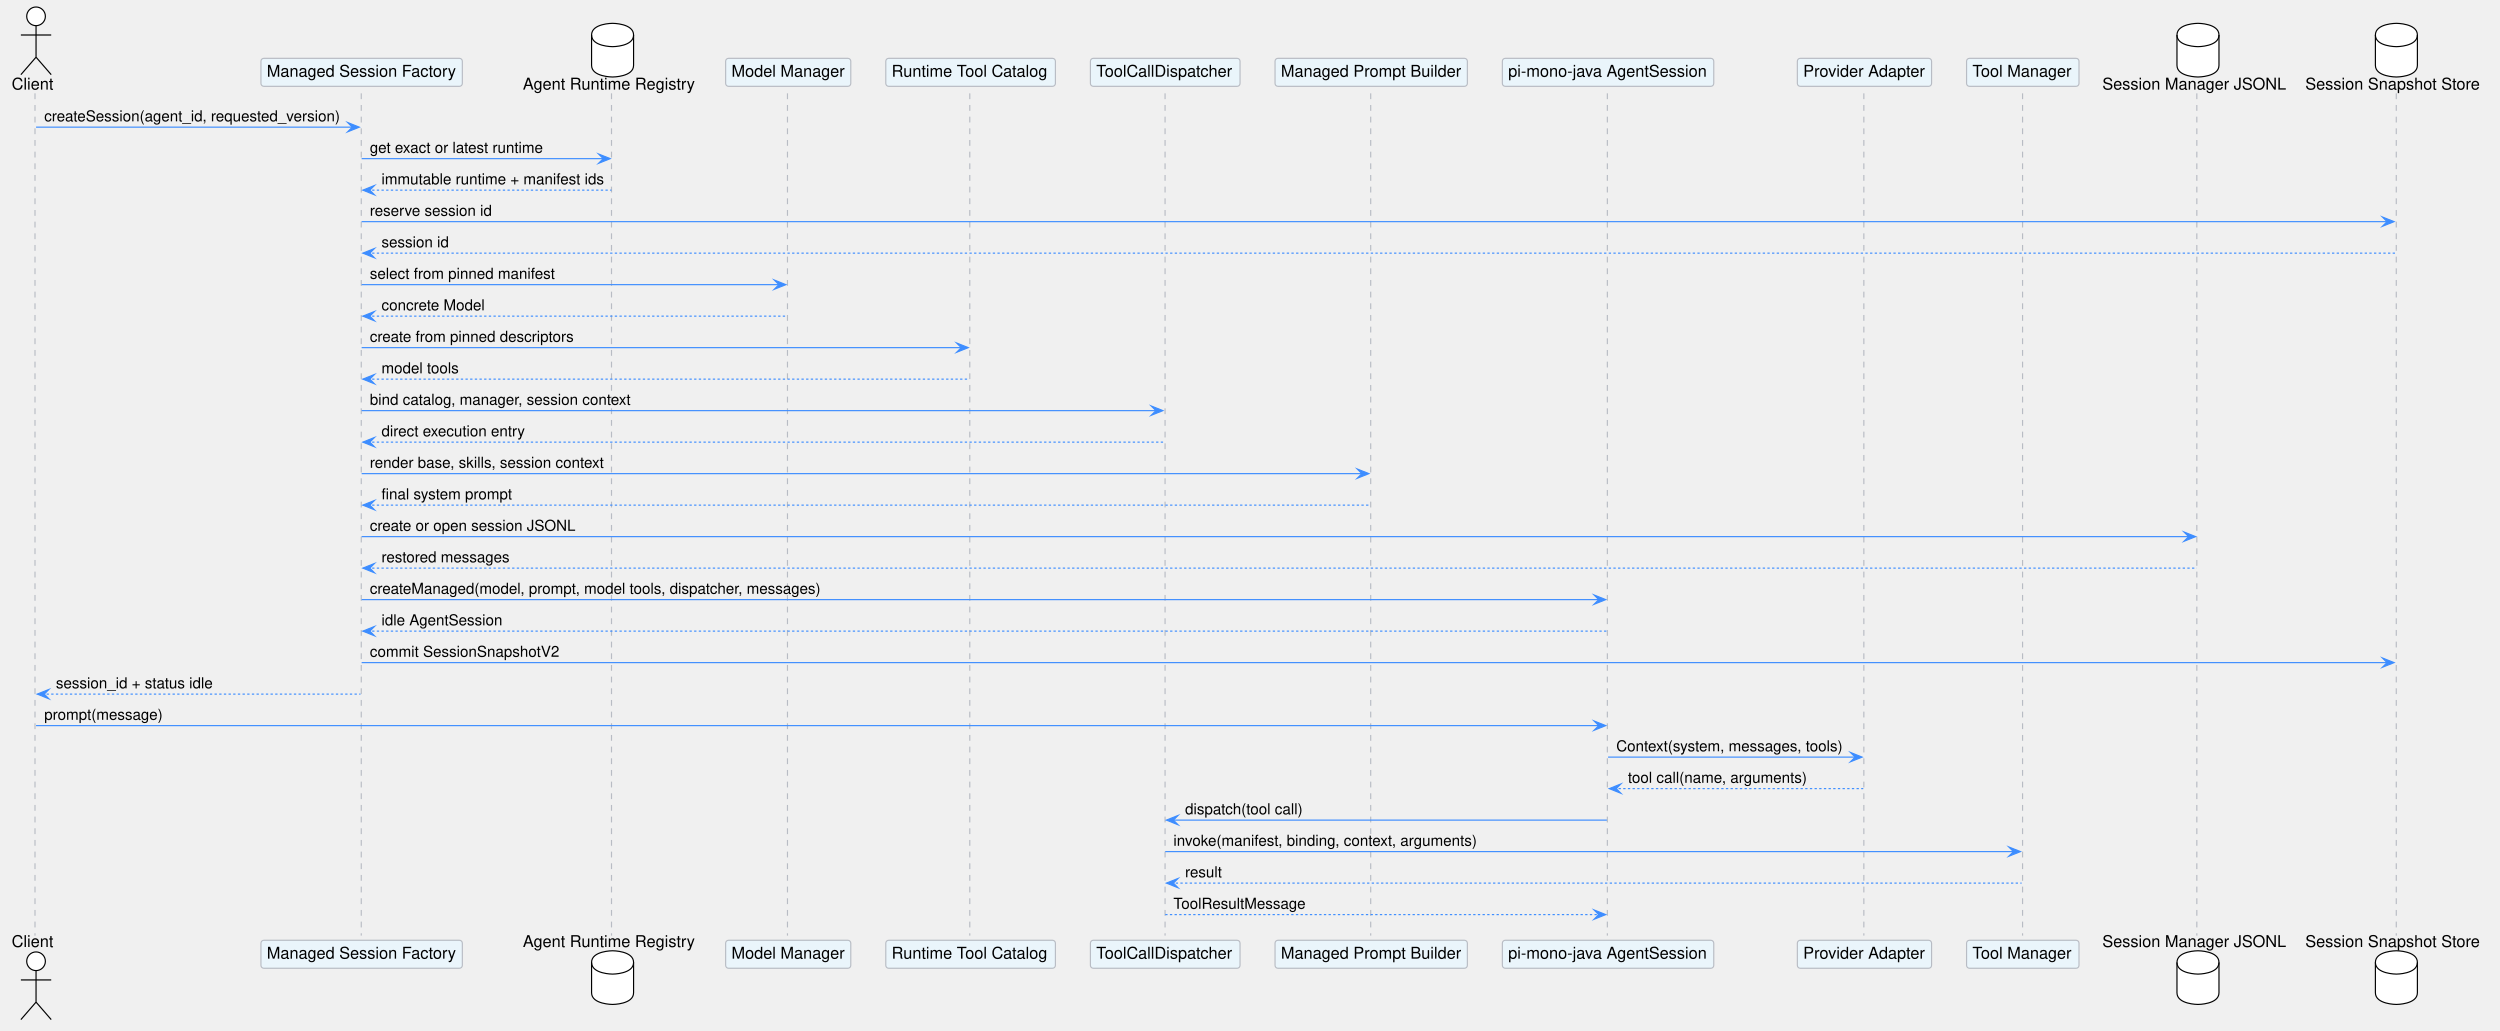
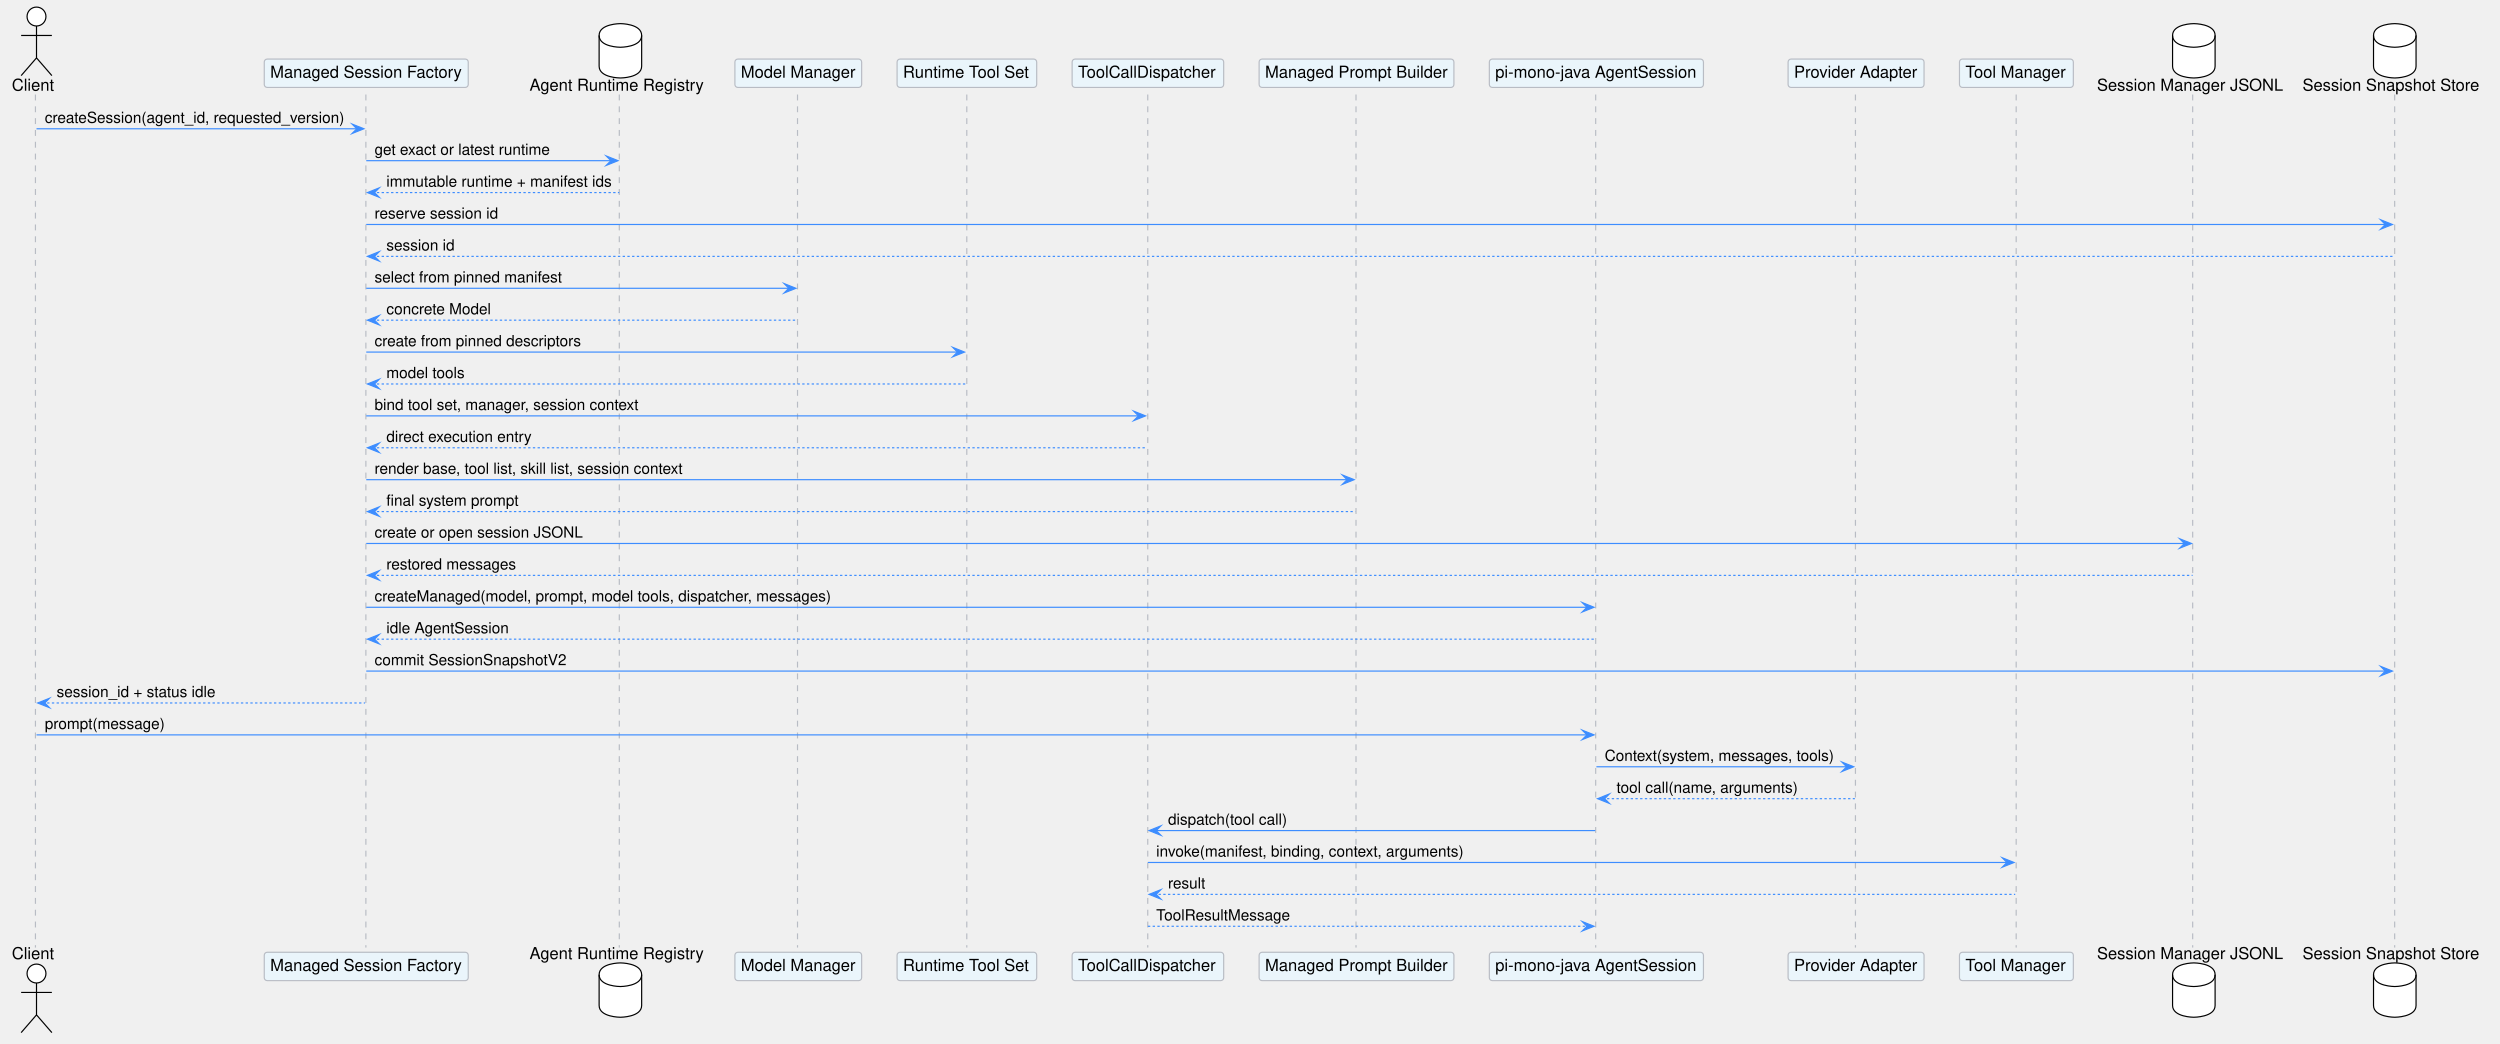
- <svg xmlns="http://www.w3.org/2000/svg" contentStyleType="text/css" data-diagram-type="SEQUENCE" height="883px" preserveAspectRatio="none" style="width:2143px;height:883px;background:#FFFFFF;" version="1.1" viewBox="0 0 2143 883" width="2143px" zoomAndPan="magnify">
+ <svg xmlns="http://www.w3.org/2000/svg" contentStyleType="text/css" data-diagram-type="SEQUENCE" height="883px" preserveAspectRatio="none" style="width:2116px;height:883px;background:#FFFFFF;" version="1.1" viewBox="0 0 2116 883" width="2116px" zoomAndPan="magnify">
  <defs />
  <g>
-     <g class="participant-lifeline" data-entity-uid="part1" data-qualified-name="Client" data-source-line="181" id="part1-lifeline">
+     <g class="participant-lifeline" data-entity-uid="part1" data-qualified-name="Client" data-source-line="185" id="part1-lifeline">
      <g>
        <rect fill="#000000" fill-opacity="0" height="722" width="8" x="26.896" y="80" />
        <line style="stroke:#B8BCC4;stroke-width:1;stroke-dasharray:5,5;" x1="30" x2="30" y1="80" y2="802" />
      </g>
    </g>
-     <g class="participant-lifeline" data-entity-uid="part2" data-qualified-name="Factory" data-source-line="182" id="part2-lifeline">
+     <g class="participant-lifeline" data-entity-uid="part2" data-qualified-name="Factory" data-source-line="186" id="part2-lifeline">
      <g>
        <rect fill="#000000" fill-opacity="0" height="722" width="8" x="305.996" y="80" />
        <line style="stroke:#B8BCC4;stroke-width:1;stroke-dasharray:5,5;" x1="309.676" x2="309.676" y1="80" y2="802" />
      </g>
    </g>
-     <g class="participant-lifeline" data-entity-uid="part3" data-qualified-name="Registry" data-source-line="183" id="part3-lifeline">
+     <g class="participant-lifeline" data-entity-uid="part3" data-qualified-name="Registry" data-source-line="187" id="part3-lifeline">
      <g>
        <rect fill="#000000" fill-opacity="0" height="722" width="8" x="521.099" y="80" />
        <line style="stroke:#B8BCC4;stroke-width:1;stroke-dasharray:5,5;" x1="524.178" x2="524.178" y1="80" y2="802" />
      </g>
    </g>
-     <g class="participant-lifeline" data-entity-uid="part4" data-qualified-name="ModelManager" data-source-line="184" id="part4-lifeline">
+     <g class="participant-lifeline" data-entity-uid="part4" data-qualified-name="ModelManager" data-source-line="188" id="part4-lifeline">
      <g>
        <rect fill="#000000" fill-opacity="0" height="722" width="8" x="671.657" y="80" />
        <line style="stroke:#B8BCC4;stroke-width:1;stroke-dasharray:5,5;" x1="675.019" x2="675.019" y1="80" y2="802" />
      </g>
    </g>
-     <g class="participant-lifeline" data-entity-uid="part5" data-qualified-name="ToolCatalog" data-source-line="185" id="part5-lifeline">
-       <g>
-         <rect fill="#000000" fill-opacity="0" height="722" width="8" x="827.994" y="80" />
-         <line style="stroke:#B8BCC4;stroke-width:1;stroke-dasharray:5,5;" x1="831.294" x2="831.294" y1="80" y2="802" />
-       </g>
-     </g>
-     <g class="participant-lifeline" data-entity-uid="part6" data-qualified-name="Dispatcher" data-source-line="186" id="part6-lifeline">
-       <g>
-         <rect fill="#000000" fill-opacity="0" height="722" width="8" x="994.828" y="80" />
-         <line style="stroke:#B8BCC4;stroke-width:1;stroke-dasharray:5,5;" x1="998.694" x2="998.694" y1="80" y2="802" />
-       </g>
-     </g>
-     <g class="participant-lifeline" data-entity-uid="part7" data-qualified-name="Prompt" data-source-line="187" id="part7-lifeline">
-       <g>
-         <rect fill="#000000" fill-opacity="0" height="722" width="8" x="1171.393" y="80" />
-         <line style="stroke:#B8BCC4;stroke-width:1;stroke-dasharray:5,5;" x1="1174.962" x2="1174.962" y1="80" y2="802" />
-       </g>
-     </g>
-     <g class="participant-lifeline" data-entity-uid="part8" data-qualified-name="JavaSession" data-source-line="188" id="part8-lifeline">
-       <g>
-         <rect fill="#000000" fill-opacity="0" height="722" width="8" x="1374.427" y="80" />
-         <line style="stroke:#B8BCC4;stroke-width:1;stroke-dasharray:5,5;" x1="1377.824" x2="1377.824" y1="80" y2="802" />
-       </g>
-     </g>
-     <g class="participant-lifeline" data-entity-uid="part9" data-qualified-name="Provider" data-source-line="189" id="part9-lifeline">
-       <g>
-         <rect fill="#000000" fill-opacity="0" height="722" width="8" x="1594.214" y="80" />
-         <line style="stroke:#B8BCC4;stroke-width:1;stroke-dasharray:5,5;" x1="1597.687" x2="1597.687" y1="80" y2="802" />
-       </g>
-     </g>
-     <g class="participant-lifeline" data-entity-uid="part10" data-qualified-name="ToolManager" data-source-line="190" id="part10-lifeline">
-       <g>
-         <rect fill="#000000" fill-opacity="0" height="722" width="8" x="1729.931" y="80" />
-         <line style="stroke:#B8BCC4;stroke-width:1;stroke-dasharray:5,5;" x1="1733.741" x2="1733.741" y1="80" y2="802" />
-       </g>
-     </g>
-     <g class="participant-lifeline" data-entity-uid="part11" data-qualified-name="History" data-source-line="191" id="part11-lifeline">
-       <g>
-         <rect fill="#000000" fill-opacity="0" height="722" width="8" x="1880.102" y="80" />
-         <line style="stroke:#B8BCC4;stroke-width:1;stroke-dasharray:5,5;" x1="1883.12" x2="1883.12" y1="80" y2="802" />
-       </g>
-     </g>
-     <g class="participant-lifeline" data-entity-uid="part12" data-qualified-name="Store" data-source-line="192" id="part12-lifeline">
-       <g>
-         <rect fill="#000000" fill-opacity="0" height="722" width="8" x="2050.188" y="80" />
-         <line style="stroke:#B8BCC4;stroke-width:1;stroke-dasharray:5,5;" x1="2054.085" x2="2054.085" y1="80" y2="802" />
-       </g>
-     </g>
-     <g class="participant participant-head" data-entity-uid="part1" data-qualified-name="Client" data-source-line="181" id="part1-head">
+     <g class="participant-lifeline" data-entity-uid="part5" data-qualified-name="ToolSet" data-source-line="189" id="part5-lifeline">
+       <g>
+         <rect fill="#000000" fill-opacity="0" height="722" width="8" x="814.374" y="80" />
+         <line style="stroke:#B8BCC4;stroke-width:1;stroke-dasharray:5,5;" x1="818.294" x2="818.294" y1="80" y2="802" />
+       </g>
+     </g>
+     <g class="participant-lifeline" data-entity-uid="part6" data-qualified-name="Dispatcher" data-source-line="190" id="part6-lifeline">
+       <g>
+         <rect fill="#000000" fill-opacity="0" height="722" width="8" x="967.587" y="80" />
+         <line style="stroke:#B8BCC4;stroke-width:1;stroke-dasharray:5,5;" x1="971.453" x2="971.453" y1="80" y2="802" />
+       </g>
+     </g>
+     <g class="participant-lifeline" data-entity-uid="part7" data-qualified-name="Prompt" data-source-line="191" id="part7-lifeline">
+       <g>
+         <rect fill="#000000" fill-opacity="0" height="722" width="8" x="1144.152" y="80" />
+         <line style="stroke:#B8BCC4;stroke-width:1;stroke-dasharray:5,5;" x1="1147.721" x2="1147.721" y1="80" y2="802" />
+       </g>
+     </g>
+     <g class="participant-lifeline" data-entity-uid="part8" data-qualified-name="JavaSession" data-source-line="192" id="part8-lifeline">
+       <g>
+         <rect fill="#000000" fill-opacity="0" height="722" width="8" x="1347.186" y="80" />
+         <line style="stroke:#B8BCC4;stroke-width:1;stroke-dasharray:5,5;" x1="1350.582" x2="1350.582" y1="80" y2="802" />
+       </g>
+     </g>
+     <g class="participant-lifeline" data-entity-uid="part9" data-qualified-name="Provider" data-source-line="193" id="part9-lifeline">
+       <g>
+         <rect fill="#000000" fill-opacity="0" height="722" width="8" x="1566.973" y="80" />
+         <line style="stroke:#B8BCC4;stroke-width:1;stroke-dasharray:5,5;" x1="1570.445" x2="1570.445" y1="80" y2="802" />
+       </g>
+     </g>
+     <g class="participant-lifeline" data-entity-uid="part10" data-qualified-name="ToolManager" data-source-line="194" id="part10-lifeline">
+       <g>
+         <rect fill="#000000" fill-opacity="0" height="722" width="8" x="1702.689" y="80" />
+         <line style="stroke:#B8BCC4;stroke-width:1;stroke-dasharray:5,5;" x1="1706.5" x2="1706.5" y1="80" y2="802" />
+       </g>
+     </g>
+     <g class="participant-lifeline" data-entity-uid="part11" data-qualified-name="History" data-source-line="195" id="part11-lifeline">
+       <g>
+         <rect fill="#000000" fill-opacity="0" height="722" width="8" x="1852.861" y="80" />
+         <line style="stroke:#B8BCC4;stroke-width:1;stroke-dasharray:5,5;" x1="1855.879" x2="1855.879" y1="80" y2="802" />
+       </g>
+     </g>
+     <g class="participant-lifeline" data-entity-uid="part12" data-qualified-name="Store" data-source-line="196" id="part12-lifeline">
+       <g>
+         <rect fill="#000000" fill-opacity="0" height="722" width="8" x="2022.947" y="80" />
+         <line style="stroke:#B8BCC4;stroke-width:1;stroke-dasharray:5,5;" x1="2026.844" x2="2026.844" y1="80" y2="802" />
+       </g>
+     </g>
+     <g class="participant participant-head" data-entity-uid="part1" data-qualified-name="Client" data-source-line="185" id="part1-head">
      <text fill="#000000" font-family="Helvetica" font-size="14" lengthAdjust="spacing" textLength="35.793" x="10" y="76.78">Client</text>
      <ellipse cx="30.896" cy="14" fill="#FFFFFF" rx="8" ry="8" style="stroke:#000000;stroke-width:1;" />
      <path d="M30.896,22 L30.896,49 M17.896,30 L43.897,30 M30.896,49 L17.896,64 M30.896,49 L43.897,64" fill="none" style="stroke:#000000;stroke-width:1;" />
    </g>
-     <g class="participant participant-tail" data-entity-uid="part1" data-qualified-name="Client" data-source-line="181" id="part1-tail">
+     <g class="participant participant-tail" data-entity-uid="part1" data-qualified-name="Client" data-source-line="185" id="part1-tail">
      <text fill="#000000" font-family="Helvetica" font-size="14" lengthAdjust="spacing" textLength="35.793" x="10" y="811.78">Client</text>
      <ellipse cx="30.896" cy="824" fill="#FFFFFF" rx="8" ry="8" style="stroke:#000000;stroke-width:1;" />
      <path d="M30.896,832 L30.896,859 M17.896,840 L43.897,840 M30.896,859 L17.896,874 M30.896,859 L43.897,874" fill="none" style="stroke:#000000;stroke-width:1;" />
    </g>
-     <g class="participant participant-head" data-entity-uid="part2" data-qualified-name="Factory" data-source-line="182" id="part2-head">
+     <g class="participant participant-head" data-entity-uid="part2" data-qualified-name="Factory" data-source-line="186" id="part2-head">
      <rect fill="#EAF5FB" height="24" rx="2.5" ry="2.5" style="stroke:#B8BCC4;stroke-width:1;" width="172.641" x="223.676" y="50" />
      <text fill="#000000" font-family="Helvetica" font-size="14" lengthAdjust="spacing" textLength="162.641" x="228.676" y="65.78">Managed Session Factory</text>
    </g>
-     <g class="participant participant-tail" data-entity-uid="part2" data-qualified-name="Factory" data-source-line="182" id="part2-tail">
+     <g class="participant participant-tail" data-entity-uid="part2" data-qualified-name="Factory" data-source-line="186" id="part2-tail">
      <rect fill="#EAF5FB" height="24" rx="2.5" ry="2.5" style="stroke:#B8BCC4;stroke-width:1;" width="172.641" x="223.676" y="806" />
      <text fill="#000000" font-family="Helvetica" font-size="14" lengthAdjust="spacing" textLength="162.641" x="228.676" y="821.78">Managed Session Factory</text>
    </g>
-     <g class="participant participant-head" data-entity-uid="part3" data-qualified-name="Registry" data-source-line="183" id="part3-head">
+     <g class="participant participant-head" data-entity-uid="part3" data-qualified-name="Registry" data-source-line="187" id="part3-head">
      <text fill="#000000" font-family="Helvetica" font-size="14" lengthAdjust="spacing" textLength="147.841" x="448.178" y="76.78">Agent Runtime Registry</text>
      <path d="M507.099,30 C507.099,20 525.099,20 525.099,20 C525.099,20 543.099,20 543.099,30 L543.099,56 C543.099,66 525.099,66 525.099,66 C525.099,66 507.099,66 507.099,56 L507.099,30" fill="#FFFFFF" style="stroke:#000000;stroke-width:1;" />
      <path d="M507.099,30 C507.099,40 525.099,40 525.099,40 C525.099,40 543.099,40 543.099,30" fill="none" style="stroke:#000000;stroke-width:1;" />
    </g>
-     <g class="participant participant-tail" data-entity-uid="part3" data-qualified-name="Registry" data-source-line="183" id="part3-tail">
+     <g class="participant participant-tail" data-entity-uid="part3" data-qualified-name="Registry" data-source-line="187" id="part3-tail">
      <text fill="#000000" font-family="Helvetica" font-size="14" lengthAdjust="spacing" textLength="147.841" x="448.178" y="811.78">Agent Runtime Registry</text>
      <path d="M507.099,825 C507.099,815 525.099,815 525.099,815 C525.099,815 543.099,815 543.099,825 L543.099,851 C543.099,861 525.099,861 525.099,861 C525.099,861 507.099,861 507.099,851 L507.099,825" fill="#FFFFFF" style="stroke:#000000;stroke-width:1;" />
      <path d="M507.099,825 C507.099,835 525.099,835 525.099,835 C525.099,835 543.099,835 543.099,825" fill="none" style="stroke:#000000;stroke-width:1;" />
    </g>
-     <g class="participant participant-head" data-entity-uid="part4" data-qualified-name="ModelManager" data-source-line="184" id="part4-head">
+     <g class="participant participant-head" data-entity-uid="part4" data-qualified-name="ModelManager" data-source-line="188" id="part4-head">
      <rect fill="#EAF5FB" height="24" rx="2.5" ry="2.5" style="stroke:#B8BCC4;stroke-width:1;" width="107.275" x="622.019" y="50" />
      <text fill="#000000" font-family="Helvetica" font-size="14" lengthAdjust="spacing" textLength="97.275" x="627.019" y="65.78">Model Manager</text>
    </g>
-     <g class="participant participant-tail" data-entity-uid="part4" data-qualified-name="ModelManager" data-source-line="184" id="part4-tail">
+     <g class="participant participant-tail" data-entity-uid="part4" data-qualified-name="ModelManager" data-source-line="188" id="part4-tail">
      <rect fill="#EAF5FB" height="24" rx="2.5" ry="2.5" style="stroke:#B8BCC4;stroke-width:1;" width="107.275" x="622.019" y="806" />
      <text fill="#000000" font-family="Helvetica" font-size="14" lengthAdjust="spacing" textLength="97.275" x="627.019" y="821.78">Model Manager</text>
    </g>
-     <g class="participant participant-head" data-entity-uid="part5" data-qualified-name="ToolCatalog" data-source-line="185" id="part5-head">
-       <rect fill="#EAF5FB" height="24" rx="2.5" ry="2.5" style="stroke:#B8BCC4;stroke-width:1;" width="145.399" x="759.294" y="50" />
-       <text fill="#000000" font-family="Helvetica" font-size="14" lengthAdjust="spacing" textLength="135.399" x="764.294" y="65.78">Runtime Tool Catalog</text>
-     </g>
-     <g class="participant participant-tail" data-entity-uid="part5" data-qualified-name="ToolCatalog" data-source-line="185" id="part5-tail">
-       <rect fill="#EAF5FB" height="24" rx="2.5" ry="2.5" style="stroke:#B8BCC4;stroke-width:1;" width="145.399" x="759.294" y="806" />
-       <text fill="#000000" font-family="Helvetica" font-size="14" lengthAdjust="spacing" textLength="135.399" x="764.294" y="821.78">Runtime Tool Catalog</text>
-     </g>
-     <g class="participant participant-head" data-entity-uid="part6" data-qualified-name="Dispatcher" data-source-line="186" id="part6-head">
-       <rect fill="#EAF5FB" height="24" rx="2.5" ry="2.5" style="stroke:#B8BCC4;stroke-width:1;" width="128.269" x="934.694" y="50" />
-       <text fill="#000000" font-family="Helvetica" font-size="14" lengthAdjust="spacing" textLength="118.269" x="939.694" y="65.78">ToolCallDispatcher</text>
-     </g>
-     <g class="participant participant-tail" data-entity-uid="part6" data-qualified-name="Dispatcher" data-source-line="186" id="part6-tail">
-       <rect fill="#EAF5FB" height="24" rx="2.5" ry="2.5" style="stroke:#B8BCC4;stroke-width:1;" width="128.269" x="934.694" y="806" />
-       <text fill="#000000" font-family="Helvetica" font-size="14" lengthAdjust="spacing" textLength="118.269" x="939.694" y="821.78">ToolCallDispatcher</text>
-     </g>
-     <g class="participant participant-head" data-entity-uid="part7" data-qualified-name="Prompt" data-source-line="187" id="part7-head">
-       <rect fill="#EAF5FB" height="24" rx="2.5" ry="2.5" style="stroke:#B8BCC4;stroke-width:1;" width="164.861" x="1092.962" y="50" />
-       <text fill="#000000" font-family="Helvetica" font-size="14" lengthAdjust="spacing" textLength="154.861" x="1097.962" y="65.78">Managed Prompt Builder</text>
-     </g>
-     <g class="participant participant-tail" data-entity-uid="part7" data-qualified-name="Prompt" data-source-line="187" id="part7-tail">
-       <rect fill="#EAF5FB" height="24" rx="2.5" ry="2.5" style="stroke:#B8BCC4;stroke-width:1;" width="164.861" x="1092.962" y="806" />
-       <text fill="#000000" font-family="Helvetica" font-size="14" lengthAdjust="spacing" textLength="154.861" x="1097.962" y="821.78">Managed Prompt Builder</text>
-     </g>
-     <g class="participant participant-head" data-entity-uid="part8" data-qualified-name="JavaSession" data-source-line="188" id="part8-head">
-       <rect fill="#EAF5FB" height="24" rx="2.5" ry="2.5" style="stroke:#B8BCC4;stroke-width:1;" width="181.206" x="1287.824" y="50" />
-       <text fill="#000000" font-family="Helvetica" font-size="14" lengthAdjust="spacing" textLength="171.206" x="1292.824" y="65.78">pi-mono-java AgentSession</text>
-     </g>
-     <g class="participant participant-tail" data-entity-uid="part8" data-qualified-name="JavaSession" data-source-line="188" id="part8-tail">
-       <rect fill="#EAF5FB" height="24" rx="2.5" ry="2.5" style="stroke:#B8BCC4;stroke-width:1;" width="181.206" x="1287.824" y="806" />
-       <text fill="#000000" font-family="Helvetica" font-size="14" lengthAdjust="spacing" textLength="171.206" x="1292.824" y="821.78">pi-mono-java AgentSession</text>
-     </g>
-     <g class="participant participant-head" data-entity-uid="part9" data-qualified-name="Provider" data-source-line="189" id="part9-head">
-       <rect fill="#EAF5FB" height="24" rx="2.5" ry="2.5" style="stroke:#B8BCC4;stroke-width:1;" width="115.055" x="1540.687" y="50" />
-       <text fill="#000000" font-family="Helvetica" font-size="14" lengthAdjust="spacing" textLength="105.055" x="1545.687" y="65.78">Provider Adapter</text>
-     </g>
-     <g class="participant participant-tail" data-entity-uid="part9" data-qualified-name="Provider" data-source-line="189" id="part9-tail">
-       <rect fill="#EAF5FB" height="24" rx="2.5" ry="2.5" style="stroke:#B8BCC4;stroke-width:1;" width="115.055" x="1540.687" y="806" />
-       <text fill="#000000" font-family="Helvetica" font-size="14" lengthAdjust="spacing" textLength="105.055" x="1545.687" y="821.78">Provider Adapter</text>
-     </g>
-     <g class="participant participant-head" data-entity-uid="part10" data-qualified-name="ToolManager" data-source-line="190" id="part10-head">
-       <rect fill="#EAF5FB" height="24" rx="2.5" ry="2.5" style="stroke:#B8BCC4;stroke-width:1;" width="96.379" x="1685.741" y="50" />
-       <text fill="#000000" font-family="Helvetica" font-size="14" lengthAdjust="spacing" textLength="86.379" x="1690.741" y="65.78">Tool Manager</text>
-     </g>
-     <g class="participant participant-tail" data-entity-uid="part10" data-qualified-name="ToolManager" data-source-line="190" id="part10-tail">
-       <rect fill="#EAF5FB" height="24" rx="2.5" ry="2.5" style="stroke:#B8BCC4;stroke-width:1;" width="96.379" x="1685.741" y="806" />
-       <text fill="#000000" font-family="Helvetica" font-size="14" lengthAdjust="spacing" textLength="86.379" x="1690.741" y="821.78">Tool Manager</text>
-     </g>
-     <g class="participant participant-head" data-entity-uid="part11" data-qualified-name="History" data-source-line="191" id="part11-head">
-       <text fill="#000000" font-family="Helvetica" font-size="14" lengthAdjust="spacing" textLength="157.965" x="1802.12" y="76.78">Session Manager JSONL</text>
-       <path d="M1866.102,30 C1866.102,20 1884.102,20 1884.102,20 C1884.102,20 1902.102,20 1902.102,30 L1902.102,56 C1902.102,66 1884.102,66 1884.102,66 C1884.102,66 1866.102,66 1866.102,56 L1866.102,30" fill="#FFFFFF" style="stroke:#000000;stroke-width:1;" />
-       <path d="M1866.102,30 C1866.102,40 1884.102,40 1884.102,40 C1884.102,40 1902.102,40 1902.102,30" fill="none" style="stroke:#000000;stroke-width:1;" />
-     </g>
-     <g class="participant participant-tail" data-entity-uid="part11" data-qualified-name="History" data-source-line="191" id="part11-tail">
-       <text fill="#000000" font-family="Helvetica" font-size="14" lengthAdjust="spacing" textLength="157.965" x="1802.12" y="811.78">Session Manager JSONL</text>
-       <path d="M1866.102,825 C1866.102,815 1884.102,815 1884.102,815 C1884.102,815 1902.102,815 1902.102,825 L1902.102,851 C1902.102,861 1884.102,861 1884.102,861 C1884.102,861 1866.102,861 1866.102,851 L1866.102,825" fill="#FFFFFF" style="stroke:#000000;stroke-width:1;" />
-       <path d="M1866.102,825 C1866.102,835 1884.102,835 1884.102,835 C1884.102,835 1902.102,835 1902.102,825" fill="none" style="stroke:#000000;stroke-width:1;" />
-     </g>
-     <g class="participant participant-head" data-entity-uid="part12" data-qualified-name="Store" data-source-line="192" id="part12-head">
-       <text fill="#000000" font-family="Helvetica" font-size="14" lengthAdjust="spacing" textLength="150.206" x="1976.085" y="76.78">Session Snapshot Store</text>
-       <path d="M2036.188,30 C2036.188,20 2054.188,20 2054.188,20 C2054.188,20 2072.188,20 2072.188,30 L2072.188,56 C2072.188,66 2054.188,66 2054.188,66 C2054.188,66 2036.188,66 2036.188,56 L2036.188,30" fill="#FFFFFF" style="stroke:#000000;stroke-width:1;" />
-       <path d="M2036.188,30 C2036.188,40 2054.188,40 2054.188,40 C2054.188,40 2072.188,40 2072.188,30" fill="none" style="stroke:#000000;stroke-width:1;" />
-     </g>
-     <g class="participant participant-tail" data-entity-uid="part12" data-qualified-name="Store" data-source-line="192" id="part12-tail">
-       <text fill="#000000" font-family="Helvetica" font-size="14" lengthAdjust="spacing" textLength="150.206" x="1976.085" y="811.78">Session Snapshot Store</text>
-       <path d="M2036.188,825 C2036.188,815 2054.188,815 2054.188,815 C2054.188,815 2072.188,815 2072.188,825 L2072.188,851 C2072.188,861 2054.188,861 2054.188,861 C2054.188,861 2036.188,861 2036.188,851 L2036.188,825" fill="#FFFFFF" style="stroke:#000000;stroke-width:1;" />
-       <path d="M2036.188,825 C2036.188,835 2054.188,835 2054.188,835 C2054.188,835 2072.188,835 2072.188,825" fill="none" style="stroke:#000000;stroke-width:1;" />
-     </g>
-     <g class="message" data-entity-1="part1" data-entity-2="part2" data-source-line="194" id="msg1">
+     <g class="participant participant-head" data-entity-uid="part5" data-qualified-name="ToolSet" data-source-line="189" id="part5-head">
+       <rect fill="#EAF5FB" height="24" rx="2.5" ry="2.5" style="stroke:#B8BCC4;stroke-width:1;" width="118.158" x="759.294" y="50" />
+       <text fill="#000000" font-family="Helvetica" font-size="14" lengthAdjust="spacing" textLength="108.158" x="764.294" y="65.78">Runtime Tool Set</text>
+     </g>
+     <g class="participant participant-tail" data-entity-uid="part5" data-qualified-name="ToolSet" data-source-line="189" id="part5-tail">
+       <rect fill="#EAF5FB" height="24" rx="2.5" ry="2.5" style="stroke:#B8BCC4;stroke-width:1;" width="118.158" x="759.294" y="806" />
+       <text fill="#000000" font-family="Helvetica" font-size="14" lengthAdjust="spacing" textLength="108.158" x="764.294" y="821.78">Runtime Tool Set</text>
+     </g>
+     <g class="participant participant-head" data-entity-uid="part6" data-qualified-name="Dispatcher" data-source-line="190" id="part6-head">
+       <rect fill="#EAF5FB" height="24" rx="2.5" ry="2.5" style="stroke:#B8BCC4;stroke-width:1;" width="128.269" x="907.453" y="50" />
+       <text fill="#000000" font-family="Helvetica" font-size="14" lengthAdjust="spacing" textLength="118.269" x="912.453" y="65.78">ToolCallDispatcher</text>
+     </g>
+     <g class="participant participant-tail" data-entity-uid="part6" data-qualified-name="Dispatcher" data-source-line="190" id="part6-tail">
+       <rect fill="#EAF5FB" height="24" rx="2.5" ry="2.5" style="stroke:#B8BCC4;stroke-width:1;" width="128.269" x="907.453" y="806" />
+       <text fill="#000000" font-family="Helvetica" font-size="14" lengthAdjust="spacing" textLength="118.269" x="912.453" y="821.78">ToolCallDispatcher</text>
+     </g>
+     <g class="participant participant-head" data-entity-uid="part7" data-qualified-name="Prompt" data-source-line="191" id="part7-head">
+       <rect fill="#EAF5FB" height="24" rx="2.5" ry="2.5" style="stroke:#B8BCC4;stroke-width:1;" width="164.861" x="1065.721" y="50" />
+       <text fill="#000000" font-family="Helvetica" font-size="14" lengthAdjust="spacing" textLength="154.861" x="1070.721" y="65.78">Managed Prompt Builder</text>
+     </g>
+     <g class="participant participant-tail" data-entity-uid="part7" data-qualified-name="Prompt" data-source-line="191" id="part7-tail">
+       <rect fill="#EAF5FB" height="24" rx="2.5" ry="2.5" style="stroke:#B8BCC4;stroke-width:1;" width="164.861" x="1065.721" y="806" />
+       <text fill="#000000" font-family="Helvetica" font-size="14" lengthAdjust="spacing" textLength="154.861" x="1070.721" y="821.78">Managed Prompt Builder</text>
+     </g>
+     <g class="participant participant-head" data-entity-uid="part8" data-qualified-name="JavaSession" data-source-line="192" id="part8-head">
+       <rect fill="#EAF5FB" height="24" rx="2.5" ry="2.5" style="stroke:#B8BCC4;stroke-width:1;" width="181.206" x="1260.582" y="50" />
+       <text fill="#000000" font-family="Helvetica" font-size="14" lengthAdjust="spacing" textLength="171.206" x="1265.582" y="65.78">pi-mono-java AgentSession</text>
+     </g>
+     <g class="participant participant-tail" data-entity-uid="part8" data-qualified-name="JavaSession" data-source-line="192" id="part8-tail">
+       <rect fill="#EAF5FB" height="24" rx="2.5" ry="2.5" style="stroke:#B8BCC4;stroke-width:1;" width="181.206" x="1260.582" y="806" />
+       <text fill="#000000" font-family="Helvetica" font-size="14" lengthAdjust="spacing" textLength="171.206" x="1265.582" y="821.78">pi-mono-java AgentSession</text>
+     </g>
+     <g class="participant participant-head" data-entity-uid="part9" data-qualified-name="Provider" data-source-line="193" id="part9-head">
+       <rect fill="#EAF5FB" height="24" rx="2.5" ry="2.5" style="stroke:#B8BCC4;stroke-width:1;" width="115.055" x="1513.445" y="50" />
+       <text fill="#000000" font-family="Helvetica" font-size="14" lengthAdjust="spacing" textLength="105.055" x="1518.445" y="65.78">Provider Adapter</text>
+     </g>
+     <g class="participant participant-tail" data-entity-uid="part9" data-qualified-name="Provider" data-source-line="193" id="part9-tail">
+       <rect fill="#EAF5FB" height="24" rx="2.5" ry="2.5" style="stroke:#B8BCC4;stroke-width:1;" width="115.055" x="1513.445" y="806" />
+       <text fill="#000000" font-family="Helvetica" font-size="14" lengthAdjust="spacing" textLength="105.055" x="1518.445" y="821.78">Provider Adapter</text>
+     </g>
+     <g class="participant participant-head" data-entity-uid="part10" data-qualified-name="ToolManager" data-source-line="194" id="part10-head">
+       <rect fill="#EAF5FB" height="24" rx="2.5" ry="2.5" style="stroke:#B8BCC4;stroke-width:1;" width="96.379" x="1658.5" y="50" />
+       <text fill="#000000" font-family="Helvetica" font-size="14" lengthAdjust="spacing" textLength="86.379" x="1663.5" y="65.78">Tool Manager</text>
+     </g>
+     <g class="participant participant-tail" data-entity-uid="part10" data-qualified-name="ToolManager" data-source-line="194" id="part10-tail">
+       <rect fill="#EAF5FB" height="24" rx="2.5" ry="2.5" style="stroke:#B8BCC4;stroke-width:1;" width="96.379" x="1658.5" y="806" />
+       <text fill="#000000" font-family="Helvetica" font-size="14" lengthAdjust="spacing" textLength="86.379" x="1663.5" y="821.78">Tool Manager</text>
+     </g>
+     <g class="participant participant-head" data-entity-uid="part11" data-qualified-name="History" data-source-line="195" id="part11-head">
+       <text fill="#000000" font-family="Helvetica" font-size="14" lengthAdjust="spacing" textLength="157.965" x="1774.879" y="76.78">Session Manager JSONL</text>
+       <path d="M1838.861,30 C1838.861,20 1856.861,20 1856.861,20 C1856.861,20 1874.861,20 1874.861,30 L1874.861,56 C1874.861,66 1856.861,66 1856.861,66 C1856.861,66 1838.861,66 1838.861,56 L1838.861,30" fill="#FFFFFF" style="stroke:#000000;stroke-width:1;" />
+       <path d="M1838.861,30 C1838.861,40 1856.861,40 1856.861,40 C1856.861,40 1874.861,40 1874.861,30" fill="none" style="stroke:#000000;stroke-width:1;" />
+     </g>
+     <g class="participant participant-tail" data-entity-uid="part11" data-qualified-name="History" data-source-line="195" id="part11-tail">
+       <text fill="#000000" font-family="Helvetica" font-size="14" lengthAdjust="spacing" textLength="157.965" x="1774.879" y="811.78">Session Manager JSONL</text>
+       <path d="M1838.861,825 C1838.861,815 1856.861,815 1856.861,815 C1856.861,815 1874.861,815 1874.861,825 L1874.861,851 C1874.861,861 1856.861,861 1856.861,861 C1856.861,861 1838.861,861 1838.861,851 L1838.861,825" fill="#FFFFFF" style="stroke:#000000;stroke-width:1;" />
+       <path d="M1838.861,825 C1838.861,835 1856.861,835 1856.861,835 C1856.861,835 1874.861,835 1874.861,825" fill="none" style="stroke:#000000;stroke-width:1;" />
+     </g>
+     <g class="participant participant-head" data-entity-uid="part12" data-qualified-name="Store" data-source-line="196" id="part12-head">
+       <text fill="#000000" font-family="Helvetica" font-size="14" lengthAdjust="spacing" textLength="150.206" x="1948.844" y="76.78">Session Snapshot Store</text>
+       <path d="M2008.947,30 C2008.947,20 2026.947,20 2026.947,20 C2026.947,20 2044.947,20 2044.947,30 L2044.947,56 C2044.947,66 2026.947,66 2026.947,66 C2026.947,66 2008.947,66 2008.947,56 L2008.947,30" fill="#FFFFFF" style="stroke:#000000;stroke-width:1;" />
+       <path d="M2008.947,30 C2008.947,40 2026.947,40 2026.947,40 C2026.947,40 2044.947,40 2044.947,30" fill="none" style="stroke:#000000;stroke-width:1;" />
+     </g>
+     <g class="participant participant-tail" data-entity-uid="part12" data-qualified-name="Store" data-source-line="196" id="part12-tail">
+       <text fill="#000000" font-family="Helvetica" font-size="14" lengthAdjust="spacing" textLength="150.206" x="1948.844" y="811.78">Session Snapshot Store</text>
+       <path d="M2008.947,825 C2008.947,815 2026.947,815 2026.947,815 C2026.947,815 2044.947,815 2044.947,825 L2044.947,851 C2044.947,861 2026.947,861 2026.947,861 C2026.947,861 2008.947,861 2008.947,851 L2008.947,825" fill="#FFFFFF" style="stroke:#000000;stroke-width:1;" />
+       <path d="M2008.947,825 C2008.947,835 2026.947,835 2026.947,835 C2026.947,835 2044.947,835 2044.947,825" fill="none" style="stroke:#000000;stroke-width:1;" />
+     </g>
+     <g class="message" data-entity-1="part1" data-entity-2="part2" data-source-line="198" id="msg1">
      <polygon fill="#3D8DFF" points="297.996,105,307.996,109,297.996,113,301.996,109" style="stroke:#3D8DFF;stroke-width:1;stroke-linejoin:miter;stroke-miterlimit:10;" />
      <line style="stroke:#3D8DFF;stroke-width:1;" x1="30.896" x2="303.996" y1="109" y2="109" />
      <text fill="#000000" font-family="Helvetica" font-size="13" lengthAdjust="spacing" textLength="255.1" x="37.897" y="104.01">createSession(agent_id, requested_version)</text>
    </g>
-     <g class="message" data-entity-1="part2" data-entity-2="part3" data-source-line="195" id="msg2">
+     <g class="message" data-entity-1="part2" data-entity-2="part3" data-source-line="199" id="msg2">
      <polygon fill="#3D8DFF" points="513.099,132,523.099,136,513.099,140,517.099,136" style="stroke:#3D8DFF;stroke-width:1;stroke-linejoin:miter;stroke-miterlimit:10;" />
      <line style="stroke:#3D8DFF;stroke-width:1;" x1="309.996" x2="519.099" y1="136" y2="136" />
      <text fill="#000000" font-family="Helvetica" font-size="13" lengthAdjust="spacing" textLength="149.57" x="316.996" y="131.01">get exact or latest runtime</text>
    </g>
-     <g class="message" data-entity-1="part3" data-entity-2="part2" data-source-line="196" id="msg3">
+     <g class="message" data-entity-1="part3" data-entity-2="part2" data-source-line="200" id="msg3">
      <polygon fill="#3D8DFF" points="320.996,159,310.996,163,320.996,167,316.996,163" style="stroke:#3D8DFF;stroke-width:1;stroke-linejoin:miter;stroke-miterlimit:10;" />
      <line style="stroke:#3D8DFF;stroke-width:1;stroke-dasharray:2,2;" x1="314.996" x2="524.099" y1="163" y2="163" />
      <text fill="#000000" font-family="Helvetica" font-size="13" lengthAdjust="spacing" textLength="191.102" x="326.996" y="158.01">immutable runtime + manifest ids</text>
    </g>
-     <g class="message" data-entity-1="part2" data-entity-2="part12" data-source-line="197" id="msg4">
-       <polygon fill="#3D8DFF" points="2042.188,186,2052.188,190,2042.188,194,2046.188,190" style="stroke:#3D8DFF;stroke-width:1;stroke-linejoin:miter;stroke-miterlimit:10;" />
-       <line style="stroke:#3D8DFF;stroke-width:1;" x1="309.996" x2="2048.188" y1="190" y2="190" />
+     <g class="message" data-entity-1="part2" data-entity-2="part12" data-source-line="201" id="msg4">
+       <polygon fill="#3D8DFF" points="2014.947,186,2024.947,190,2014.947,194,2018.947,190" style="stroke:#3D8DFF;stroke-width:1;stroke-linejoin:miter;stroke-miterlimit:10;" />
+       <line style="stroke:#3D8DFF;stroke-width:1;" x1="309.996" x2="2020.947" y1="190" y2="190" />
      <text fill="#000000" font-family="Helvetica" font-size="13" lengthAdjust="spacing" textLength="104.768" x="316.996" y="185.01">reserve session id</text>
    </g>
-     <g class="message" data-entity-1="part12" data-entity-2="part2" data-source-line="198" id="msg5">
+     <g class="message" data-entity-1="part12" data-entity-2="part2" data-source-line="202" id="msg5">
      <polygon fill="#3D8DFF" points="320.996,213,310.996,217,320.996,221,316.996,217" style="stroke:#3D8DFF;stroke-width:1;stroke-linejoin:miter;stroke-miterlimit:10;" />
-       <line style="stroke:#3D8DFF;stroke-width:1;stroke-dasharray:2,2;" x1="314.996" x2="2053.188" y1="217" y2="217" />
+       <line style="stroke:#3D8DFF;stroke-width:1;stroke-dasharray:2,2;" x1="314.996" x2="2025.947" y1="217" y2="217" />
      <text fill="#000000" font-family="Helvetica" font-size="13" lengthAdjust="spacing" textLength="57.808" x="326.996" y="212.01">session id</text>
    </g>
-     <g class="message" data-entity-1="part2" data-entity-2="part4" data-source-line="199" id="msg6">
+     <g class="message" data-entity-1="part2" data-entity-2="part4" data-source-line="203" id="msg6">
      <polygon fill="#3D8DFF" points="663.657,240,673.657,244,663.657,248,667.657,244" style="stroke:#3D8DFF;stroke-width:1;stroke-linejoin:miter;stroke-miterlimit:10;" />
      <line style="stroke:#3D8DFF;stroke-width:1;" x1="309.996" x2="669.657" y1="244" y2="244" />
      <text fill="#000000" font-family="Helvetica" font-size="13" lengthAdjust="spacing" textLength="158.964" x="316.996" y="239.01">select from pinned manifest</text>
    </g>
-     <g class="message" data-entity-1="part4" data-entity-2="part2" data-source-line="200" id="msg7">
+     <g class="message" data-entity-1="part4" data-entity-2="part2" data-source-line="204" id="msg7">
      <polygon fill="#3D8DFF" points="320.996,267,310.996,271,320.996,275,316.996,271" style="stroke:#3D8DFF;stroke-width:1;stroke-linejoin:miter;stroke-miterlimit:10;" />
      <line style="stroke:#3D8DFF;stroke-width:1;stroke-dasharray:2,2;" x1="314.996" x2="674.657" y1="271" y2="271" />
      <text fill="#000000" font-family="Helvetica" font-size="13" lengthAdjust="spacing" textLength="88.88" x="326.996" y="266.01">concrete Model</text>
    </g>
-     <g class="message" data-entity-1="part2" data-entity-2="part5" data-source-line="201" id="msg8">
-       <polygon fill="#3D8DFF" points="819.994,294,829.994,298,819.994,302,823.994,298" style="stroke:#3D8DFF;stroke-width:1;stroke-linejoin:miter;stroke-miterlimit:10;" />
-       <line style="stroke:#3D8DFF;stroke-width:1;" x1="309.996" x2="825.994" y1="298" y2="298" />
+     <g class="message" data-entity-1="part2" data-entity-2="part5" data-source-line="205" id="msg8">
+       <polygon fill="#3D8DFF" points="806.374,294,816.374,298,806.374,302,810.374,298" style="stroke:#3D8DFF;stroke-width:1;stroke-linejoin:miter;stroke-miterlimit:10;" />
+       <line style="stroke:#3D8DFF;stroke-width:1;" x1="309.996" x2="812.374" y1="298" y2="298" />
      <text fill="#000000" font-family="Helvetica" font-size="13" lengthAdjust="spacing" textLength="175.583" x="316.996" y="293.01">create from pinned descriptors</text>
    </g>
-     <g class="message" data-entity-1="part5" data-entity-2="part2" data-source-line="202" id="msg9">
+     <g class="message" data-entity-1="part5" data-entity-2="part2" data-source-line="206" id="msg9">
      <polygon fill="#3D8DFF" points="320.996,321,310.996,325,320.996,329,316.996,325" style="stroke:#3D8DFF;stroke-width:1;stroke-linejoin:miter;stroke-miterlimit:10;" />
-       <line style="stroke:#3D8DFF;stroke-width:1;stroke-dasharray:2,2;" x1="314.996" x2="830.994" y1="325" y2="325" />
+       <line style="stroke:#3D8DFF;stroke-width:1;stroke-dasharray:2,2;" x1="314.996" x2="817.374" y1="325" y2="325" />
      <text fill="#000000" font-family="Helvetica" font-size="13" lengthAdjust="spacing" textLength="66.479" x="326.996" y="320.01">model tools</text>
    </g>
-     <g class="message" data-entity-1="part2" data-entity-2="part6" data-source-line="203" id="msg10">
-       <polygon fill="#3D8DFF" points="986.828,348,996.828,352,986.828,356,990.828,352" style="stroke:#3D8DFF;stroke-width:1;stroke-linejoin:miter;stroke-miterlimit:10;" />
-       <line style="stroke:#3D8DFF;stroke-width:1;" x1="309.996" x2="992.828" y1="352" y2="352" />
-       <text fill="#000000" font-family="Helvetica" font-size="13" lengthAdjust="spacing" textLength="225.469" x="316.996" y="347.01">bind catalog, manager, session context</text>
-     </g>
-     <g class="message" data-entity-1="part6" data-entity-2="part2" data-source-line="204" id="msg11">
+     <g class="message" data-entity-1="part2" data-entity-2="part6" data-source-line="207" id="msg10">
+       <polygon fill="#3D8DFF" points="959.587,348,969.587,352,959.587,356,963.587,352" style="stroke:#3D8DFF;stroke-width:1;stroke-linejoin:miter;stroke-miterlimit:10;" />
+       <line style="stroke:#3D8DFF;stroke-width:1;" x1="309.996" x2="965.587" y1="352" y2="352" />
+       <text fill="#000000" font-family="Helvetica" font-size="13" lengthAdjust="spacing" textLength="225.462" x="316.996" y="347.01">bind tool set, manager, session context</text>
+     </g>
+     <g class="message" data-entity-1="part6" data-entity-2="part2" data-source-line="208" id="msg11">
      <polygon fill="#3D8DFF" points="320.996,375,310.996,379,320.996,383,316.996,379" style="stroke:#3D8DFF;stroke-width:1;stroke-linejoin:miter;stroke-miterlimit:10;" />
-       <line style="stroke:#3D8DFF;stroke-width:1;stroke-dasharray:2,2;" x1="314.996" x2="997.828" y1="379" y2="379" />
+       <line style="stroke:#3D8DFF;stroke-width:1;stroke-dasharray:2,2;" x1="314.996" x2="970.587" y1="379" y2="379" />
      <text fill="#000000" font-family="Helvetica" font-size="13" lengthAdjust="spacing" textLength="123.564" x="326.996" y="374.01">direct execution entry</text>
    </g>
-     <g class="message" data-entity-1="part2" data-entity-2="part7" data-source-line="205" id="msg12">
-       <polygon fill="#3D8DFF" points="1163.393,402,1173.393,406,1163.393,410,1167.393,406" style="stroke:#3D8DFF;stroke-width:1;stroke-linejoin:miter;stroke-miterlimit:10;" />
-       <line style="stroke:#3D8DFF;stroke-width:1;" x1="309.996" x2="1169.393" y1="406" y2="406" />
-       <text fill="#000000" font-family="Helvetica" font-size="13" lengthAdjust="spacing" textLength="201.595" x="316.996" y="401.01">render base, skills, session context</text>
-     </g>
-     <g class="message" data-entity-1="part7" data-entity-2="part2" data-source-line="206" id="msg13">
+     <g class="message" data-entity-1="part2" data-entity-2="part7" data-source-line="209" id="msg12">
+       <polygon fill="#3D8DFF" points="1136.152,402,1146.152,406,1136.152,410,1140.152,406" style="stroke:#3D8DFF;stroke-width:1;stroke-linejoin:miter;stroke-miterlimit:10;" />
+       <line style="stroke:#3D8DFF;stroke-width:1;" x1="309.996" x2="1142.152" y1="406" y2="406" />
+       <text fill="#000000" font-family="Helvetica" font-size="13" lengthAdjust="spacing" textLength="262.279" x="316.996" y="401.01">render base, tool list, skill list, session context</text>
+     </g>
+     <g class="message" data-entity-1="part7" data-entity-2="part2" data-source-line="210" id="msg13">
      <polygon fill="#3D8DFF" points="320.996,429,310.996,433,320.996,437,316.996,433" style="stroke:#3D8DFF;stroke-width:1;stroke-linejoin:miter;stroke-miterlimit:10;" />
-       <line style="stroke:#3D8DFF;stroke-width:1;stroke-dasharray:2,2;" x1="314.996" x2="1174.393" y1="433" y2="433" />
+       <line style="stroke:#3D8DFF;stroke-width:1;stroke-dasharray:2,2;" x1="314.996" x2="1147.152" y1="433" y2="433" />
      <text fill="#000000" font-family="Helvetica" font-size="13" lengthAdjust="spacing" textLength="112.703" x="326.996" y="428.01">final system prompt</text>
    </g>
-     <g class="message" data-entity-1="part2" data-entity-2="part11" data-source-line="207" id="msg14">
-       <polygon fill="#3D8DFF" points="1872.102,456,1882.102,460,1872.102,464,1876.102,460" style="stroke:#3D8DFF;stroke-width:1;stroke-linejoin:miter;stroke-miterlimit:10;" />
-       <line style="stroke:#3D8DFF;stroke-width:1;" x1="309.996" x2="1878.102" y1="460" y2="460" />
+     <g class="message" data-entity-1="part2" data-entity-2="part11" data-source-line="211" id="msg14">
+       <polygon fill="#3D8DFF" points="1844.861,456,1854.861,460,1844.861,464,1848.861,460" style="stroke:#3D8DFF;stroke-width:1;stroke-linejoin:miter;stroke-miterlimit:10;" />
+       <line style="stroke:#3D8DFF;stroke-width:1;" x1="309.996" x2="1850.861" y1="460" y2="460" />
      <text fill="#000000" font-family="Helvetica" font-size="13" lengthAdjust="spacing" textLength="177.036" x="316.996" y="455.01">create or open session JSONL</text>
    </g>
-     <g class="message" data-entity-1="part11" data-entity-2="part2" data-source-line="208" id="msg15">
+     <g class="message" data-entity-1="part11" data-entity-2="part2" data-source-line="212" id="msg15">
      <polygon fill="#3D8DFF" points="320.996,483,310.996,487,320.996,491,316.996,487" style="stroke:#3D8DFF;stroke-width:1;stroke-linejoin:miter;stroke-miterlimit:10;" />
-       <line style="stroke:#3D8DFF;stroke-width:1;stroke-dasharray:2,2;" x1="314.996" x2="1883.102" y1="487" y2="487" />
+       <line style="stroke:#3D8DFF;stroke-width:1;stroke-dasharray:2,2;" x1="314.996" x2="1855.861" y1="487" y2="487" />
      <text fill="#000000" font-family="Helvetica" font-size="13" lengthAdjust="spacing" textLength="110.551" x="326.996" y="482.01">restored messages</text>
    </g>
-     <g class="message" data-entity-1="part2" data-entity-2="part8" data-source-line="209" id="msg16">
-       <polygon fill="#3D8DFF" points="1366.427,510,1376.427,514,1366.427,518,1370.427,514" style="stroke:#3D8DFF;stroke-width:1;stroke-linejoin:miter;stroke-miterlimit:10;" />
-       <line style="stroke:#3D8DFF;stroke-width:1;" x1="309.996" x2="1372.427" y1="514" y2="514" />
+     <g class="message" data-entity-1="part2" data-entity-2="part8" data-source-line="213" id="msg16">
+       <polygon fill="#3D8DFF" points="1339.186,510,1349.186,514,1339.186,518,1343.186,514" style="stroke:#3D8DFF;stroke-width:1;stroke-linejoin:miter;stroke-miterlimit:10;" />
+       <line style="stroke:#3D8DFF;stroke-width:1;" x1="309.996" x2="1345.186" y1="514" y2="514" />
      <text fill="#000000" font-family="Helvetica" font-size="13" lengthAdjust="spacing" textLength="389.467" x="316.996" y="509.01">createManaged(model, prompt, model tools, dispatcher, messages)</text>
    </g>
-     <g class="message" data-entity-1="part8" data-entity-2="part2" data-source-line="210" id="msg17">
+     <g class="message" data-entity-1="part8" data-entity-2="part2" data-source-line="214" id="msg17">
      <polygon fill="#3D8DFF" points="320.996,537,310.996,541,320.996,545,316.996,541" style="stroke:#3D8DFF;stroke-width:1;stroke-linejoin:miter;stroke-miterlimit:10;" />
-       <line style="stroke:#3D8DFF;stroke-width:1;stroke-dasharray:2,2;" x1="314.996" x2="1377.427" y1="541" y2="541" />
+       <line style="stroke:#3D8DFF;stroke-width:1;stroke-dasharray:2,2;" x1="314.996" x2="1350.186" y1="541" y2="541" />
      <text fill="#000000" font-family="Helvetica" font-size="13" lengthAdjust="spacing" textLength="104.07" x="326.996" y="536.01">idle AgentSession</text>
    </g>
-     <g class="message" data-entity-1="part2" data-entity-2="part12" data-source-line="211" id="msg18">
-       <polygon fill="#3D8DFF" points="2042.188,564,2052.188,568,2042.188,572,2046.188,568" style="stroke:#3D8DFF;stroke-width:1;stroke-linejoin:miter;stroke-miterlimit:10;" />
-       <line style="stroke:#3D8DFF;stroke-width:1;" x1="309.996" x2="2048.188" y1="568" y2="568" />
+     <g class="message" data-entity-1="part2" data-entity-2="part12" data-source-line="215" id="msg18">
+       <polygon fill="#3D8DFF" points="2014.947,564,2024.947,568,2014.947,572,2018.947,568" style="stroke:#3D8DFF;stroke-width:1;stroke-linejoin:miter;stroke-miterlimit:10;" />
+       <line style="stroke:#3D8DFF;stroke-width:1;" x1="309.996" x2="2020.947" y1="568" y2="568" />
      <text fill="#000000" font-family="Helvetica" font-size="13" lengthAdjust="spacing" textLength="162.583" x="316.996" y="563.01">commit SessionSnapshotV2</text>
    </g>
-     <g class="message" data-entity-1="part2" data-entity-2="part1" data-source-line="212" id="msg19">
+     <g class="message" data-entity-1="part2" data-entity-2="part1" data-source-line="216" id="msg19">
      <polygon fill="#3D8DFF" points="41.897,591,31.896,595,41.897,599,37.897,595" style="stroke:#3D8DFF;stroke-width:1;stroke-linejoin:miter;stroke-miterlimit:10;" />
      <line style="stroke:#3D8DFF;stroke-width:1;stroke-dasharray:2,2;" x1="35.897" x2="308.996" y1="595" y2="595" />
      <text fill="#000000" font-family="Helvetica" font-size="13" lengthAdjust="spacing" textLength="134.773" x="47.897" y="590.01">session_id + status idle</text>
    </g>
-     <g class="message" data-entity-1="part1" data-entity-2="part8" data-source-line="214" id="msg20">
-       <polygon fill="#3D8DFF" points="1366.427,618,1376.427,622,1366.427,626,1370.427,622" style="stroke:#3D8DFF;stroke-width:1;stroke-linejoin:miter;stroke-miterlimit:10;" />
-       <line style="stroke:#3D8DFF;stroke-width:1;" x1="30.896" x2="1372.427" y1="622" y2="622" />
+     <g class="message" data-entity-1="part1" data-entity-2="part8" data-source-line="218" id="msg20">
+       <polygon fill="#3D8DFF" points="1339.186,618,1349.186,622,1339.186,626,1343.186,622" style="stroke:#3D8DFF;stroke-width:1;stroke-linejoin:miter;stroke-miterlimit:10;" />
+       <line style="stroke:#3D8DFF;stroke-width:1;" x1="30.896" x2="1345.186" y1="622" y2="622" />
      <text fill="#000000" font-family="Helvetica" font-size="13" lengthAdjust="spacing" textLength="101.867" x="37.897" y="617.01">prompt(message)</text>
    </g>
-     <g class="message" data-entity-1="part8" data-entity-2="part9" data-source-line="215" id="msg21">
-       <polygon fill="#3D8DFF" points="1586.214,645,1596.214,649,1586.214,653,1590.214,649" style="stroke:#3D8DFF;stroke-width:1;stroke-linejoin:miter;stroke-miterlimit:10;" />
-       <line style="stroke:#3D8DFF;stroke-width:1;" x1="1378.427" x2="1592.214" y1="649" y2="649" />
-       <text fill="#000000" font-family="Helvetica" font-size="13" lengthAdjust="spacing" textLength="195.787" x="1385.427" y="644.01">Context(system, messages, tools)</text>
-     </g>
-     <g class="message" data-entity-1="part9" data-entity-2="part8" data-source-line="216" id="msg22">
-       <polygon fill="#3D8DFF" points="1389.427,672,1379.427,676,1389.427,680,1385.427,676" style="stroke:#3D8DFF;stroke-width:1;stroke-linejoin:miter;stroke-miterlimit:10;" />
-       <line style="stroke:#3D8DFF;stroke-width:1;stroke-dasharray:2,2;" x1="1383.427" x2="1597.214" y1="676" y2="676" />
-       <text fill="#000000" font-family="Helvetica" font-size="13" lengthAdjust="spacing" textLength="153.899" x="1395.427" y="671.01">tool call(name, arguments)</text>
-     </g>
-     <g class="message" data-entity-1="part8" data-entity-2="part6" data-source-line="217" id="msg23">
-       <polygon fill="#3D8DFF" points="1009.828,699,999.828,703,1009.828,707,1005.828,703" style="stroke:#3D8DFF;stroke-width:1;stroke-linejoin:miter;stroke-miterlimit:10;" />
-       <line style="stroke:#3D8DFF;stroke-width:1;" x1="1003.828" x2="1377.427" y1="703" y2="703" />
-       <text fill="#000000" font-family="Helvetica" font-size="13" lengthAdjust="spacing" textLength="101.156" x="1015.828" y="698.01">dispatch(tool call)</text>
-     </g>
-     <g class="message" data-entity-1="part6" data-entity-2="part10" data-source-line="218" id="msg24">
-       <polygon fill="#3D8DFF" points="1721.931,726,1731.931,730,1721.931,734,1725.931,730" style="stroke:#3D8DFF;stroke-width:1;stroke-linejoin:miter;stroke-miterlimit:10;" />
-       <line style="stroke:#3D8DFF;stroke-width:1;" x1="998.828" x2="1727.931" y1="730" y2="730" />
-       <text fill="#000000" font-family="Helvetica" font-size="13" lengthAdjust="spacing" textLength="262.298" x="1005.828" y="725.01">invoke(manifest, binding, context, arguments)</text>
-     </g>
-     <g class="message" data-entity-1="part10" data-entity-2="part6" data-source-line="219" id="msg25">
-       <polygon fill="#3D8DFF" points="1009.828,753,999.828,757,1009.828,761,1005.828,757" style="stroke:#3D8DFF;stroke-width:1;stroke-linejoin:miter;stroke-miterlimit:10;" />
-       <line style="stroke:#3D8DFF;stroke-width:1;stroke-dasharray:2,2;" x1="1003.828" x2="1732.931" y1="757" y2="757" />
-       <text fill="#000000" font-family="Helvetica" font-size="13" lengthAdjust="spacing" textLength="31.789" x="1015.828" y="752.01">result</text>
-     </g>
-     <g class="message" data-entity-1="part6" data-entity-2="part8" data-source-line="220" id="msg26">
-       <polygon fill="#3D8DFF" points="1366.427,780,1376.427,784,1366.427,788,1370.427,784" style="stroke:#3D8DFF;stroke-width:1;stroke-linejoin:miter;stroke-miterlimit:10;" />
-       <line style="stroke:#3D8DFF;stroke-width:1;stroke-dasharray:2,2;" x1="998.828" x2="1372.427" y1="784" y2="784" />
-       <text fill="#000000" font-family="Helvetica" font-size="13" lengthAdjust="spacing" textLength="114.886" x="1005.828" y="779.01">ToolResultMessage</text>
+     <g class="message" data-entity-1="part8" data-entity-2="part9" data-source-line="219" id="msg21">
+       <polygon fill="#3D8DFF" points="1558.973,645,1568.973,649,1558.973,653,1562.973,649" style="stroke:#3D8DFF;stroke-width:1;stroke-linejoin:miter;stroke-miterlimit:10;" />
+       <line style="stroke:#3D8DFF;stroke-width:1;" x1="1351.186" x2="1564.973" y1="649" y2="649" />
+       <text fill="#000000" font-family="Helvetica" font-size="13" lengthAdjust="spacing" textLength="195.787" x="1358.186" y="644.01">Context(system, messages, tools)</text>
+     </g>
+     <g class="message" data-entity-1="part9" data-entity-2="part8" data-source-line="220" id="msg22">
+       <polygon fill="#3D8DFF" points="1362.186,672,1352.186,676,1362.186,680,1358.186,676" style="stroke:#3D8DFF;stroke-width:1;stroke-linejoin:miter;stroke-miterlimit:10;" />
+       <line style="stroke:#3D8DFF;stroke-width:1;stroke-dasharray:2,2;" x1="1356.186" x2="1569.973" y1="676" y2="676" />
+       <text fill="#000000" font-family="Helvetica" font-size="13" lengthAdjust="spacing" textLength="153.899" x="1368.186" y="671.01">tool call(name, arguments)</text>
+     </g>
+     <g class="message" data-entity-1="part8" data-entity-2="part6" data-source-line="221" id="msg23">
+       <polygon fill="#3D8DFF" points="982.587,699,972.587,703,982.587,707,978.587,703" style="stroke:#3D8DFF;stroke-width:1;stroke-linejoin:miter;stroke-miterlimit:10;" />
+       <line style="stroke:#3D8DFF;stroke-width:1;" x1="976.587" x2="1350.186" y1="703" y2="703" />
+       <text fill="#000000" font-family="Helvetica" font-size="13" lengthAdjust="spacing" textLength="101.156" x="988.587" y="698.01">dispatch(tool call)</text>
+     </g>
+     <g class="message" data-entity-1="part6" data-entity-2="part10" data-source-line="222" id="msg24">
+       <polygon fill="#3D8DFF" points="1694.689,726,1704.689,730,1694.689,734,1698.689,730" style="stroke:#3D8DFF;stroke-width:1;stroke-linejoin:miter;stroke-miterlimit:10;" />
+       <line style="stroke:#3D8DFF;stroke-width:1;" x1="971.587" x2="1700.689" y1="730" y2="730" />
+       <text fill="#000000" font-family="Helvetica" font-size="13" lengthAdjust="spacing" textLength="262.298" x="978.587" y="725.01">invoke(manifest, binding, context, arguments)</text>
+     </g>
+     <g class="message" data-entity-1="part10" data-entity-2="part6" data-source-line="223" id="msg25">
+       <polygon fill="#3D8DFF" points="982.587,753,972.587,757,982.587,761,978.587,757" style="stroke:#3D8DFF;stroke-width:1;stroke-linejoin:miter;stroke-miterlimit:10;" />
+       <line style="stroke:#3D8DFF;stroke-width:1;stroke-dasharray:2,2;" x1="976.587" x2="1705.689" y1="757" y2="757" />
+       <text fill="#000000" font-family="Helvetica" font-size="13" lengthAdjust="spacing" textLength="31.789" x="988.587" y="752.01">result</text>
+     </g>
+     <g class="message" data-entity-1="part6" data-entity-2="part8" data-source-line="224" id="msg26">
+       <polygon fill="#3D8DFF" points="1339.186,780,1349.186,784,1339.186,788,1343.186,784" style="stroke:#3D8DFF;stroke-width:1;stroke-linejoin:miter;stroke-miterlimit:10;" />
+       <line style="stroke:#3D8DFF;stroke-width:1;stroke-dasharray:2,2;" x1="971.587" x2="1345.186" y1="784" y2="784" />
+       <text fill="#000000" font-family="Helvetica" font-size="13" lengthAdjust="spacing" textLength="114.886" x="978.587" y="779.01">ToolResultMessage</text>
    </g>
  </g>
</svg>
